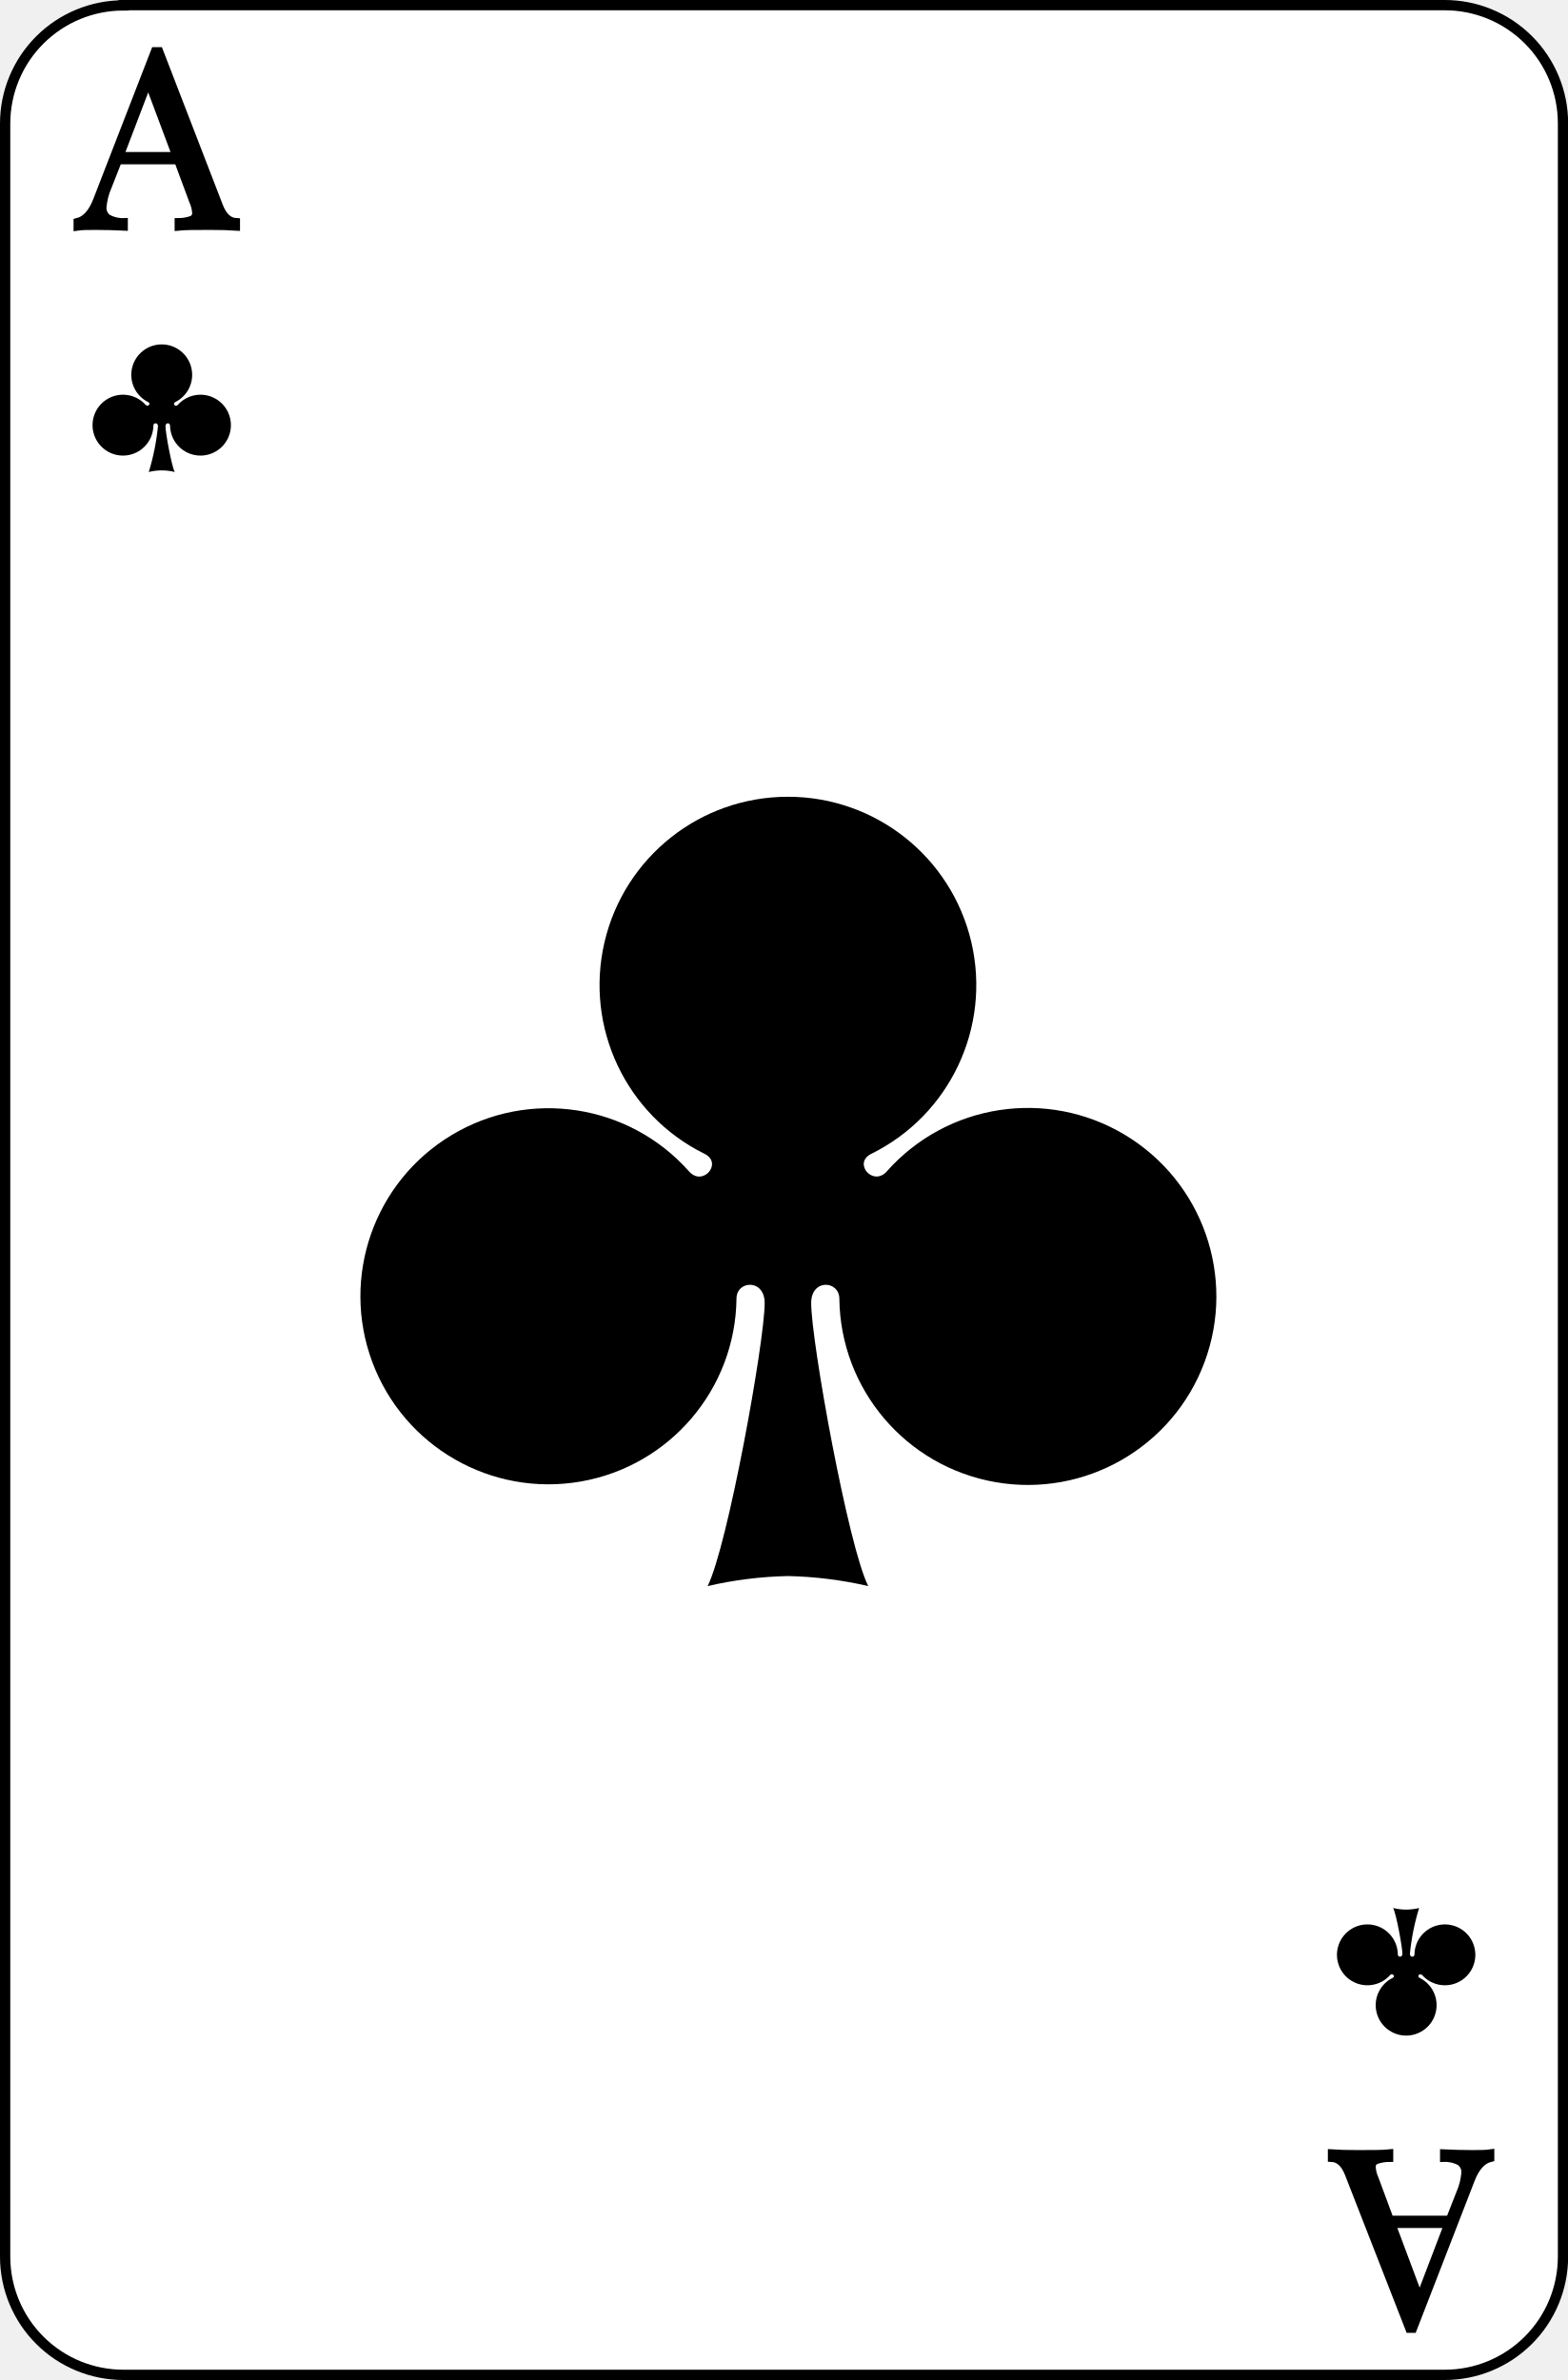
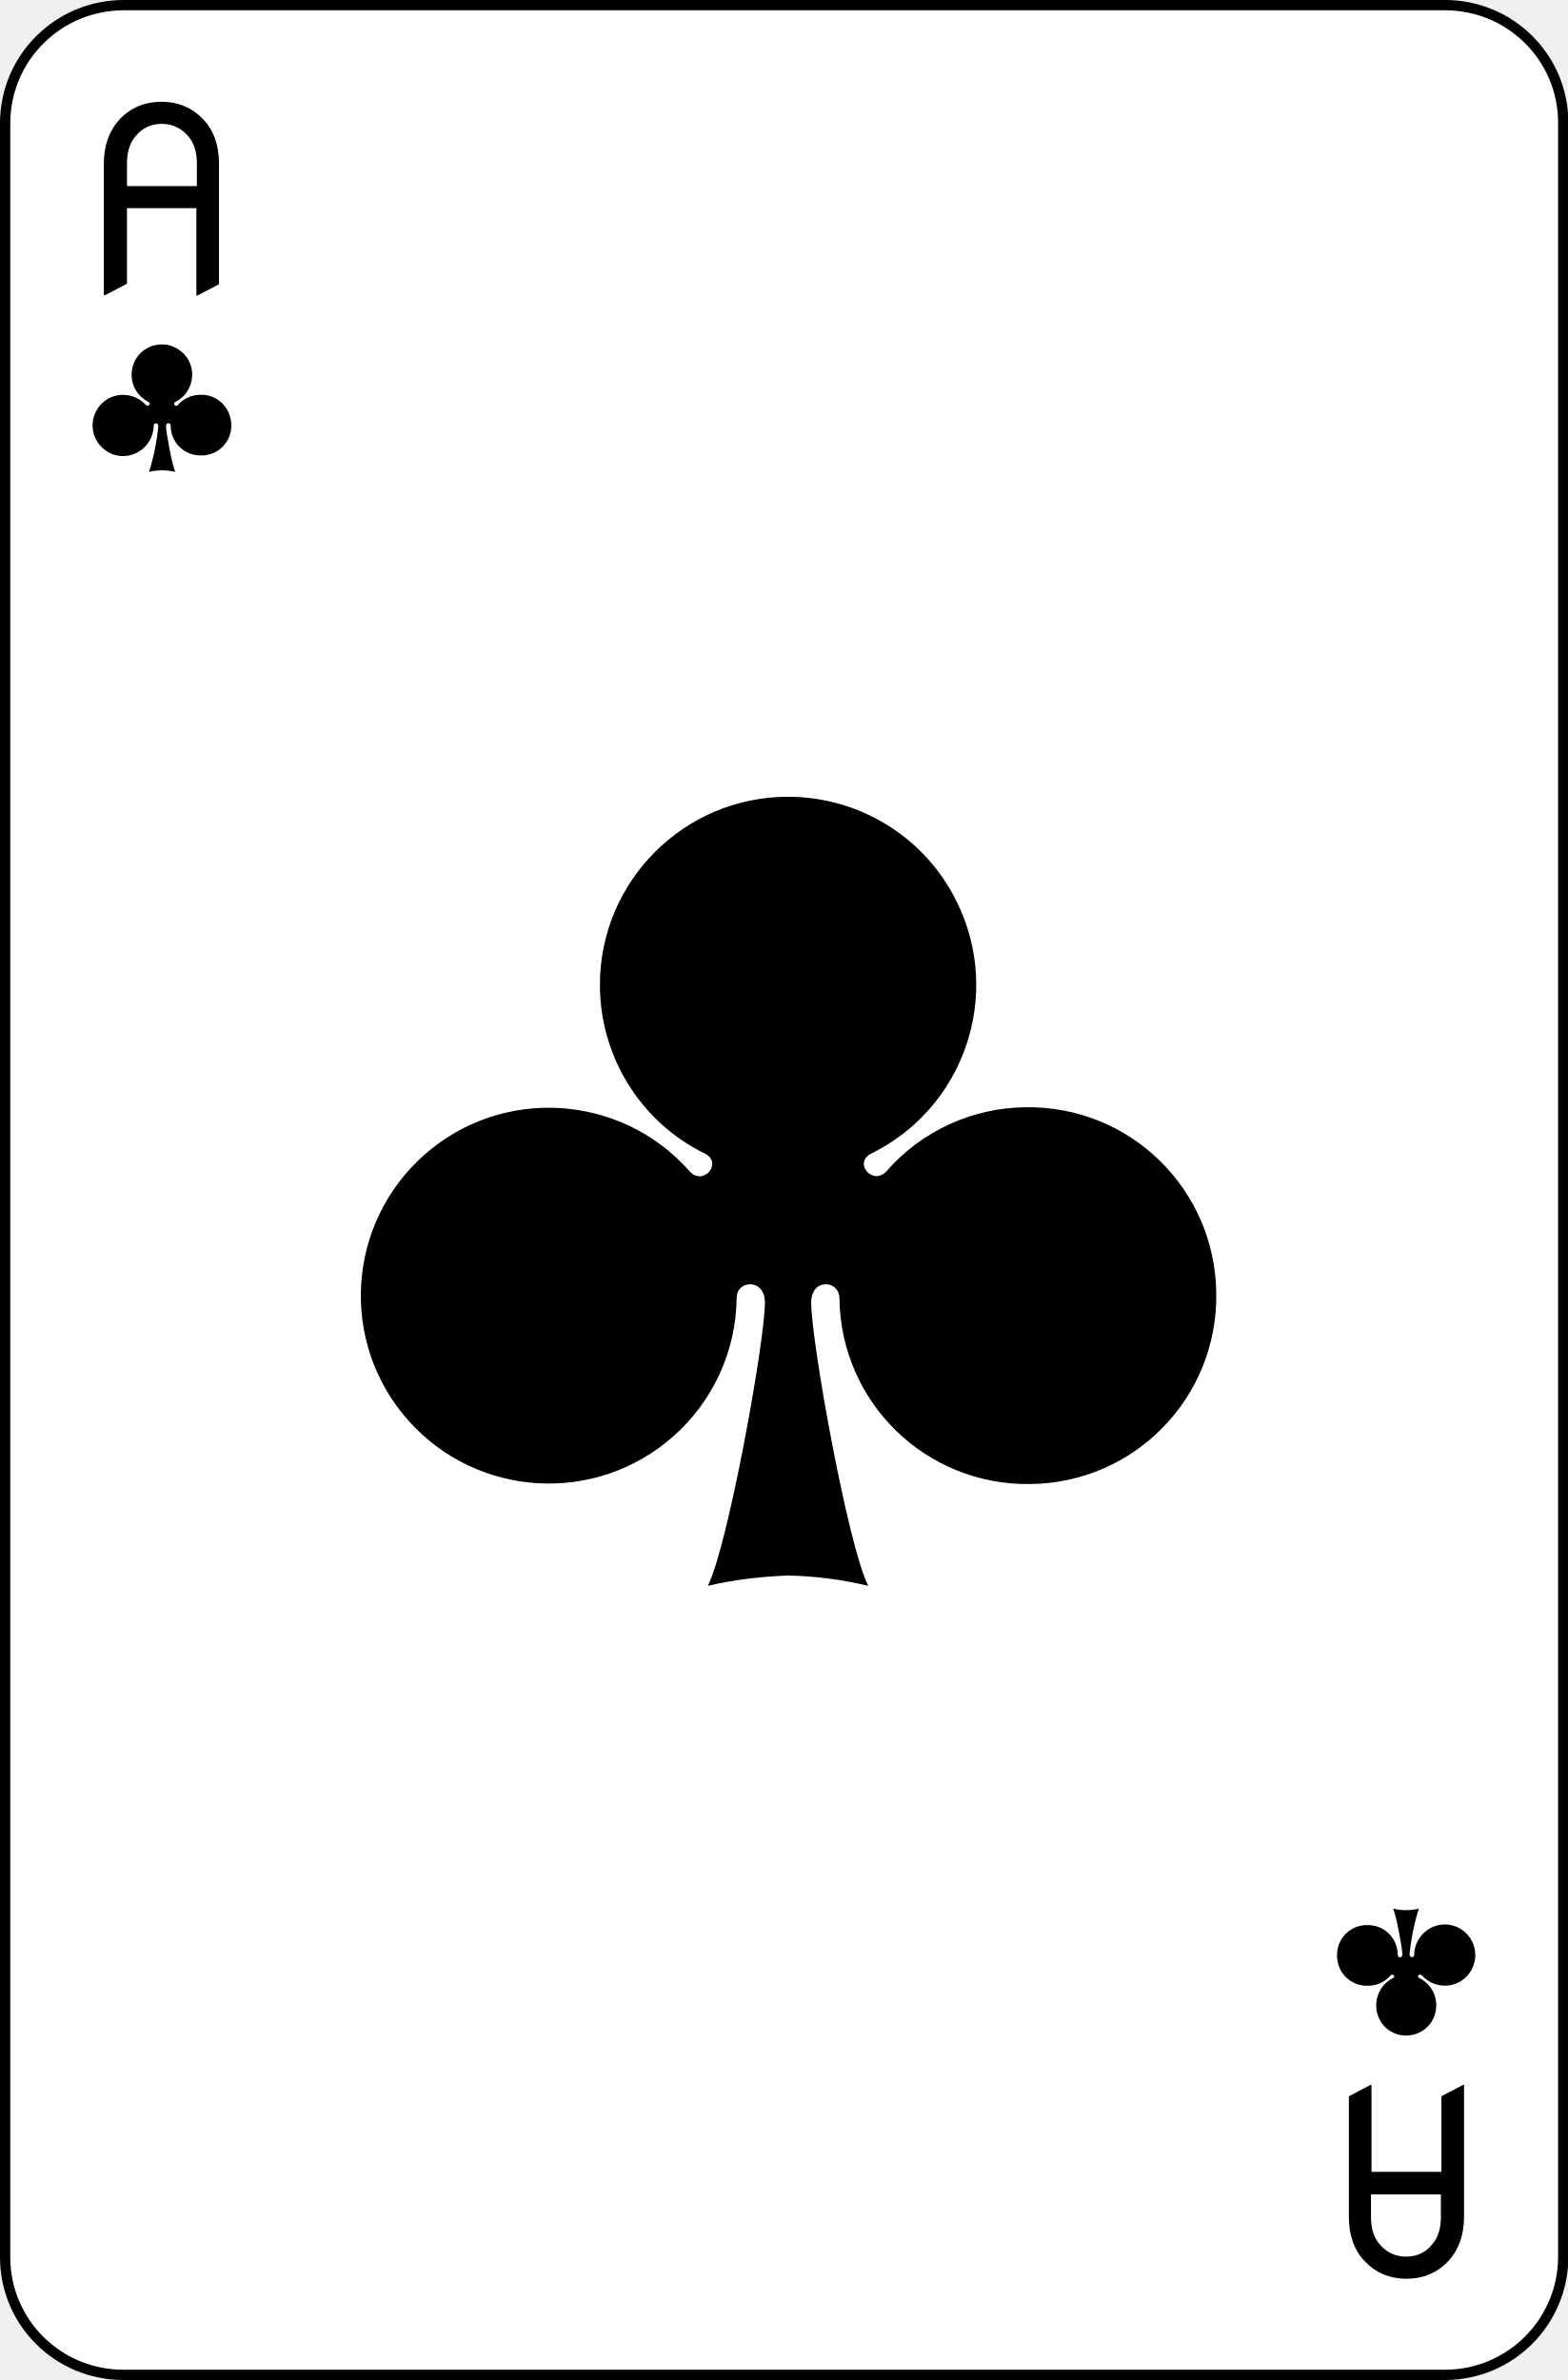
- <svg xmlns="http://www.w3.org/2000/svg" id="Layer_1" data-name="Layer 1" viewBox="0 0 305 463">
-   <defs>
-     <style>.cls-1{fill:#fff;stroke-linecap:round;stroke-width:2px;}.cls-1,.cls-2{stroke:#000;}.cls-2{stroke-miterlimit:10;stroke-width:1.44px;}</style>
-   </defs>
-   <path class="cls-1" d="M166.05,64H423a23,23,0,0,1,23.05,23V502A23,23,0,0,1,423,525H166.05A23,23,0,0,1,143,502V87.05a23,23,0,0,1,23.05-23Z" transform="translate(-142 -63)" />
+ <svg xmlns="http://www.w3.org/2000/svg" version="1.1" id="Layer_1" x="0px" y="0px" viewBox="0 0 305 463" style="enable-background:new 0 0 305 463;" xml:space="preserve">
+   <style type="text/css">
+ 	.st0{fill:#FFFFFF;stroke:#000000;stroke-width:2;stroke-linecap:round;}
+ 	.st1{enable-background:new    ;}
+ </style>
+   <path class="st0" d="M24.1,1h257c12.7,0,23,10.2,23,22.9c0,0,0,0,0,0.1v415c0,12.7-10.3,23-23,23c0,0,0,0-0.1,0H24  c-12.7,0-23-10.2-23-22.9c0,0,0,0,0-0.1V24C1,11.3,11.3,1,24.1,1C24,1,24,1,24.1,1L24.1,1z" />
  <g id="layer1">
-     <path id="path3211" d="M173.46,130a5.92,5.92,0,0,0-2.62,11.23c.59.29-.05,1-.49.55a5.92,5.92,0,1,0,1.49,4c0-.57.89-.63.89.14a45.45,45.45,0,0,1-1.79,8.9,10.44,10.44,0,0,1,5.05,0c-.63-1.23-1.8-7.68-1.8-8.9,0-.77.88-.71.89-.14a5.92,5.92,0,1,0,1.49-4c-.43.49-1.08-.26-.49-.55A5.92,5.92,0,0,0,173.46,130Z" transform="translate(-142 -63)" />
+     <path id="path3211" d="M31.5,67c-3.3,0-5.9,2.6-5.9,5.9c0,2.3,1.3,4.3,3.3,5.3c0.6,0.3-0.1,1-0.5,0.6c-2.2-2.4-5.9-2.7-8.4-0.5   c-2.4,2.2-2.7,5.9-0.5,8.4s5.9,2.7,8.4,0.5c1.2-1.1,2-2.7,2-4.4c0-0.6,0.9-0.6,0.9,0.1c-0.3,3-0.9,6-1.8,8.9c1.7-0.4,3.4-0.4,5.1,0   c-0.6-1.2-1.8-7.7-1.8-8.9c0-0.8,0.9-0.7,0.9-0.1c0,3.3,2.7,5.9,6,5.8c3.3,0,5.9-2.7,5.8-6s-2.7-5.9-6-5.8c-1.7,0-3.3,0.7-4.4,2   c-0.4,0.5-1.1-0.3-0.5-0.6c2.9-1.4,4.1-5,2.7-7.9C35.8,68.3,33.7,67,31.5,67z" />
  </g>
-   <path class="cls-2" d="M184.66,103.08h0c.77,2,1.87,3,3.31,3.07h0v1h0c-1.28-.09-3-.14-5.13-.14h0c-2.76,0-4.8,0-6.15.14h0v-1h0a7.8,7.8,0,0,0,2.62-.45h0a1.32,1.32,0,0,0,.79-1.32h0a6.47,6.47,0,0,0-.58-2.26h0l-2.92-7.87H165l-2,5.09h0a12.52,12.52,0,0,0-1,3.93h0a2.41,2.41,0,0,0,1,2.16h0a6.1,6.1,0,0,0,3.15.72h0v1h0c-1.83-.09-3.67-.14-5.52-.14h0c-1.44,0-2.64,0-3.6.14h0v-1h0q2.4-.57,3.79-4.17h0l11.28-29.09H173Zm-19.3-9.79h10.85l-5.37-14.35Z" transform="translate(-142 -63)" />
-   <path d="M415.54,459a5.92,5.92,0,0,0,2.62-11.23c-.59-.29,0-1,.49-.55a5.92,5.92,0,1,0-1.49-4c0,.57-.89.63-.89-.14a45.45,45.45,0,0,1,1.79-8.9,10.44,10.44,0,0,1-5.05,0c.63,1.23,1.8,7.68,1.8,8.9,0,.77-.88.71-.89.14a5.92,5.92,0,1,0-1.49,4c.43-.49,1.08.26.49.55A5.92,5.92,0,0,0,415.54,459Z" transform="translate(-142 -63)" />
-   <path class="cls-2" d="M404.34,485.92h0c-.77-2-1.87-3-3.31-3.07h0v-1h0c1.28.09,3,.14,5.13.14h0c2.76,0,4.8,0,6.15-.14h0v1h0a7.8,7.8,0,0,0-2.62.45h0a1.32,1.32,0,0,0-.79,1.32h0a6.47,6.47,0,0,0,.58,2.26h0l2.92,7.87H424l2-5.09h0a12.52,12.52,0,0,0,1-3.93h0a2.41,2.41,0,0,0-1-2.16h0a6.1,6.1,0,0,0-3.15-.72h0v-1h0c1.83.09,3.67.14,5.52.14h0c1.44,0,2.64,0,3.6-.14h0v1h0q-2.4.57-3.79,4.17h0l-11.28,29.09h-.77Zm19.3,9.79H412.79l5.37,14.35Z" transform="translate(-142 -63)" />
-   <path d="M295.26,218a36.62,36.62,0,0,0-16.21,69.46c3.64,1.8-.34,6.45-3,3.43a36.58,36.58,0,1,0,9.22,24.74c0-3.55,5.48-3.91,5.48.86,0,7.52-7.23,47.44-11.1,55.06a76.92,76.92,0,0,1,15.62-1.95,76.93,76.93,0,0,1,15.63,1.95c-3.87-7.62-11.1-47.54-11.1-55.06,0-4.77,5.44-4.41,5.48-.86a36.67,36.67,0,1,0,9.22-24.74c-2.68,3-6.65-1.63-3-3.43A36.62,36.62,0,0,0,295.26,218Z" transform="translate(-142 -63)" />
+   <path d="M273.5,396c3.3,0,5.9-2.6,5.9-5.9c0-2.3-1.3-4.3-3.3-5.3c-0.6-0.3,0-1,0.5-0.5c2.2,2.4,5.9,2.7,8.4,0.5  c2.4-2.2,2.7-5.9,0.5-8.4s-5.9-2.7-8.4-0.5c-1.2,1.1-2,2.7-2,4.4c0,0.6-0.9,0.6-0.9-0.1c0.3-3,0.9-6,1.8-8.9c-1.7,0.4-3.4,0.4-5,0  c0.6,1.2,1.8,7.7,1.8,8.9c0,0.8-0.9,0.7-0.9,0.1c0-3.3-2.7-5.9-6-5.8c-3.3,0-5.9,2.7-5.8,6c0,3.3,2.7,5.9,6,5.8c1.7,0,3.3-0.7,4.4-2  c0.4-0.5,1.1,0.3,0.5,0.5c-2.9,1.4-4.1,5-2.7,7.9C269.2,394.7,271.3,396,273.5,396z" />
+   <path d="M153.3,155c-20.2,0-36.6,16.4-36.6,36.6c0,13.9,7.9,26.7,20.4,32.8c3.6,1.8-0.3,6.5-3,3.4c-13.4-15.1-36.5-16.5-51.6-3.1  s-16.5,36.5-3.1,51.6c13.4,15.1,36.5,16.5,51.6,3.1c7.7-6.8,12.2-16.6,12.3-26.9c0-3.5,5.5-3.9,5.5,0.9c0,7.5-7.2,47.4-11.1,55.1  c5.1-1.2,10.4-1.8,15.6-2c5.3,0.1,10.5,0.8,15.6,2c-3.9-7.6-11.1-47.5-11.1-55.1c0-4.8,5.4-4.4,5.5-0.9  c0.2,20.3,16.8,36.5,37.1,36.2c20.3-0.2,36.5-16.8,36.2-37.1c-0.2-20.3-16.8-36.5-37.1-36.2c-10.3,0.1-20.2,4.6-27,12.4  c-2.7,3-6.6-1.6-3-3.4c18.1-8.9,25.6-30.9,16.6-49C180,162.9,167.2,155,153.3,155z" />
+   <g class="st1">
+     <path d="M20.2,57.4V31.8c0-3.4,1-6.3,3-8.5c2.1-2.3,4.9-3.5,8.2-3.5c3.3,0,6.1,1.2,8.2,3.5c2,2.1,3,5,3,8.5v23.5l-4.2,2.2h-0.2   V40.5H24.7v14.7l-4.2,2.2H20.2z M24.7,36.2h13.6v-4.4c0-2.1-0.5-3.9-1.6-5.2c-1.3-1.6-3.1-2.5-5.2-2.5s-3.9,0.8-5.2,2.5   c-1.1,1.3-1.6,3.1-1.6,5.2V36.2z" />
+   </g>
+   <g class="st1">
+     <path d="M284.8,405.7v25.6c0,3.4-1,6.3-3,8.5c-2.1,2.3-4.9,3.5-8.2,3.5c-3.3,0-6.1-1.2-8.2-3.5c-2-2.1-3-5-3-8.5v-23.5l4.2-2.2h0.2   v16.9h13.6v-14.7l4.2-2.2H284.8z M280.3,426.9h-13.6v4.4c0,2.1,0.5,3.9,1.6,5.2c1.3,1.6,3.1,2.5,5.2,2.5s3.9-0.8,5.2-2.5   c1.1-1.3,1.6-3.1,1.6-5.2V426.9z" />
+   </g>
</svg>
